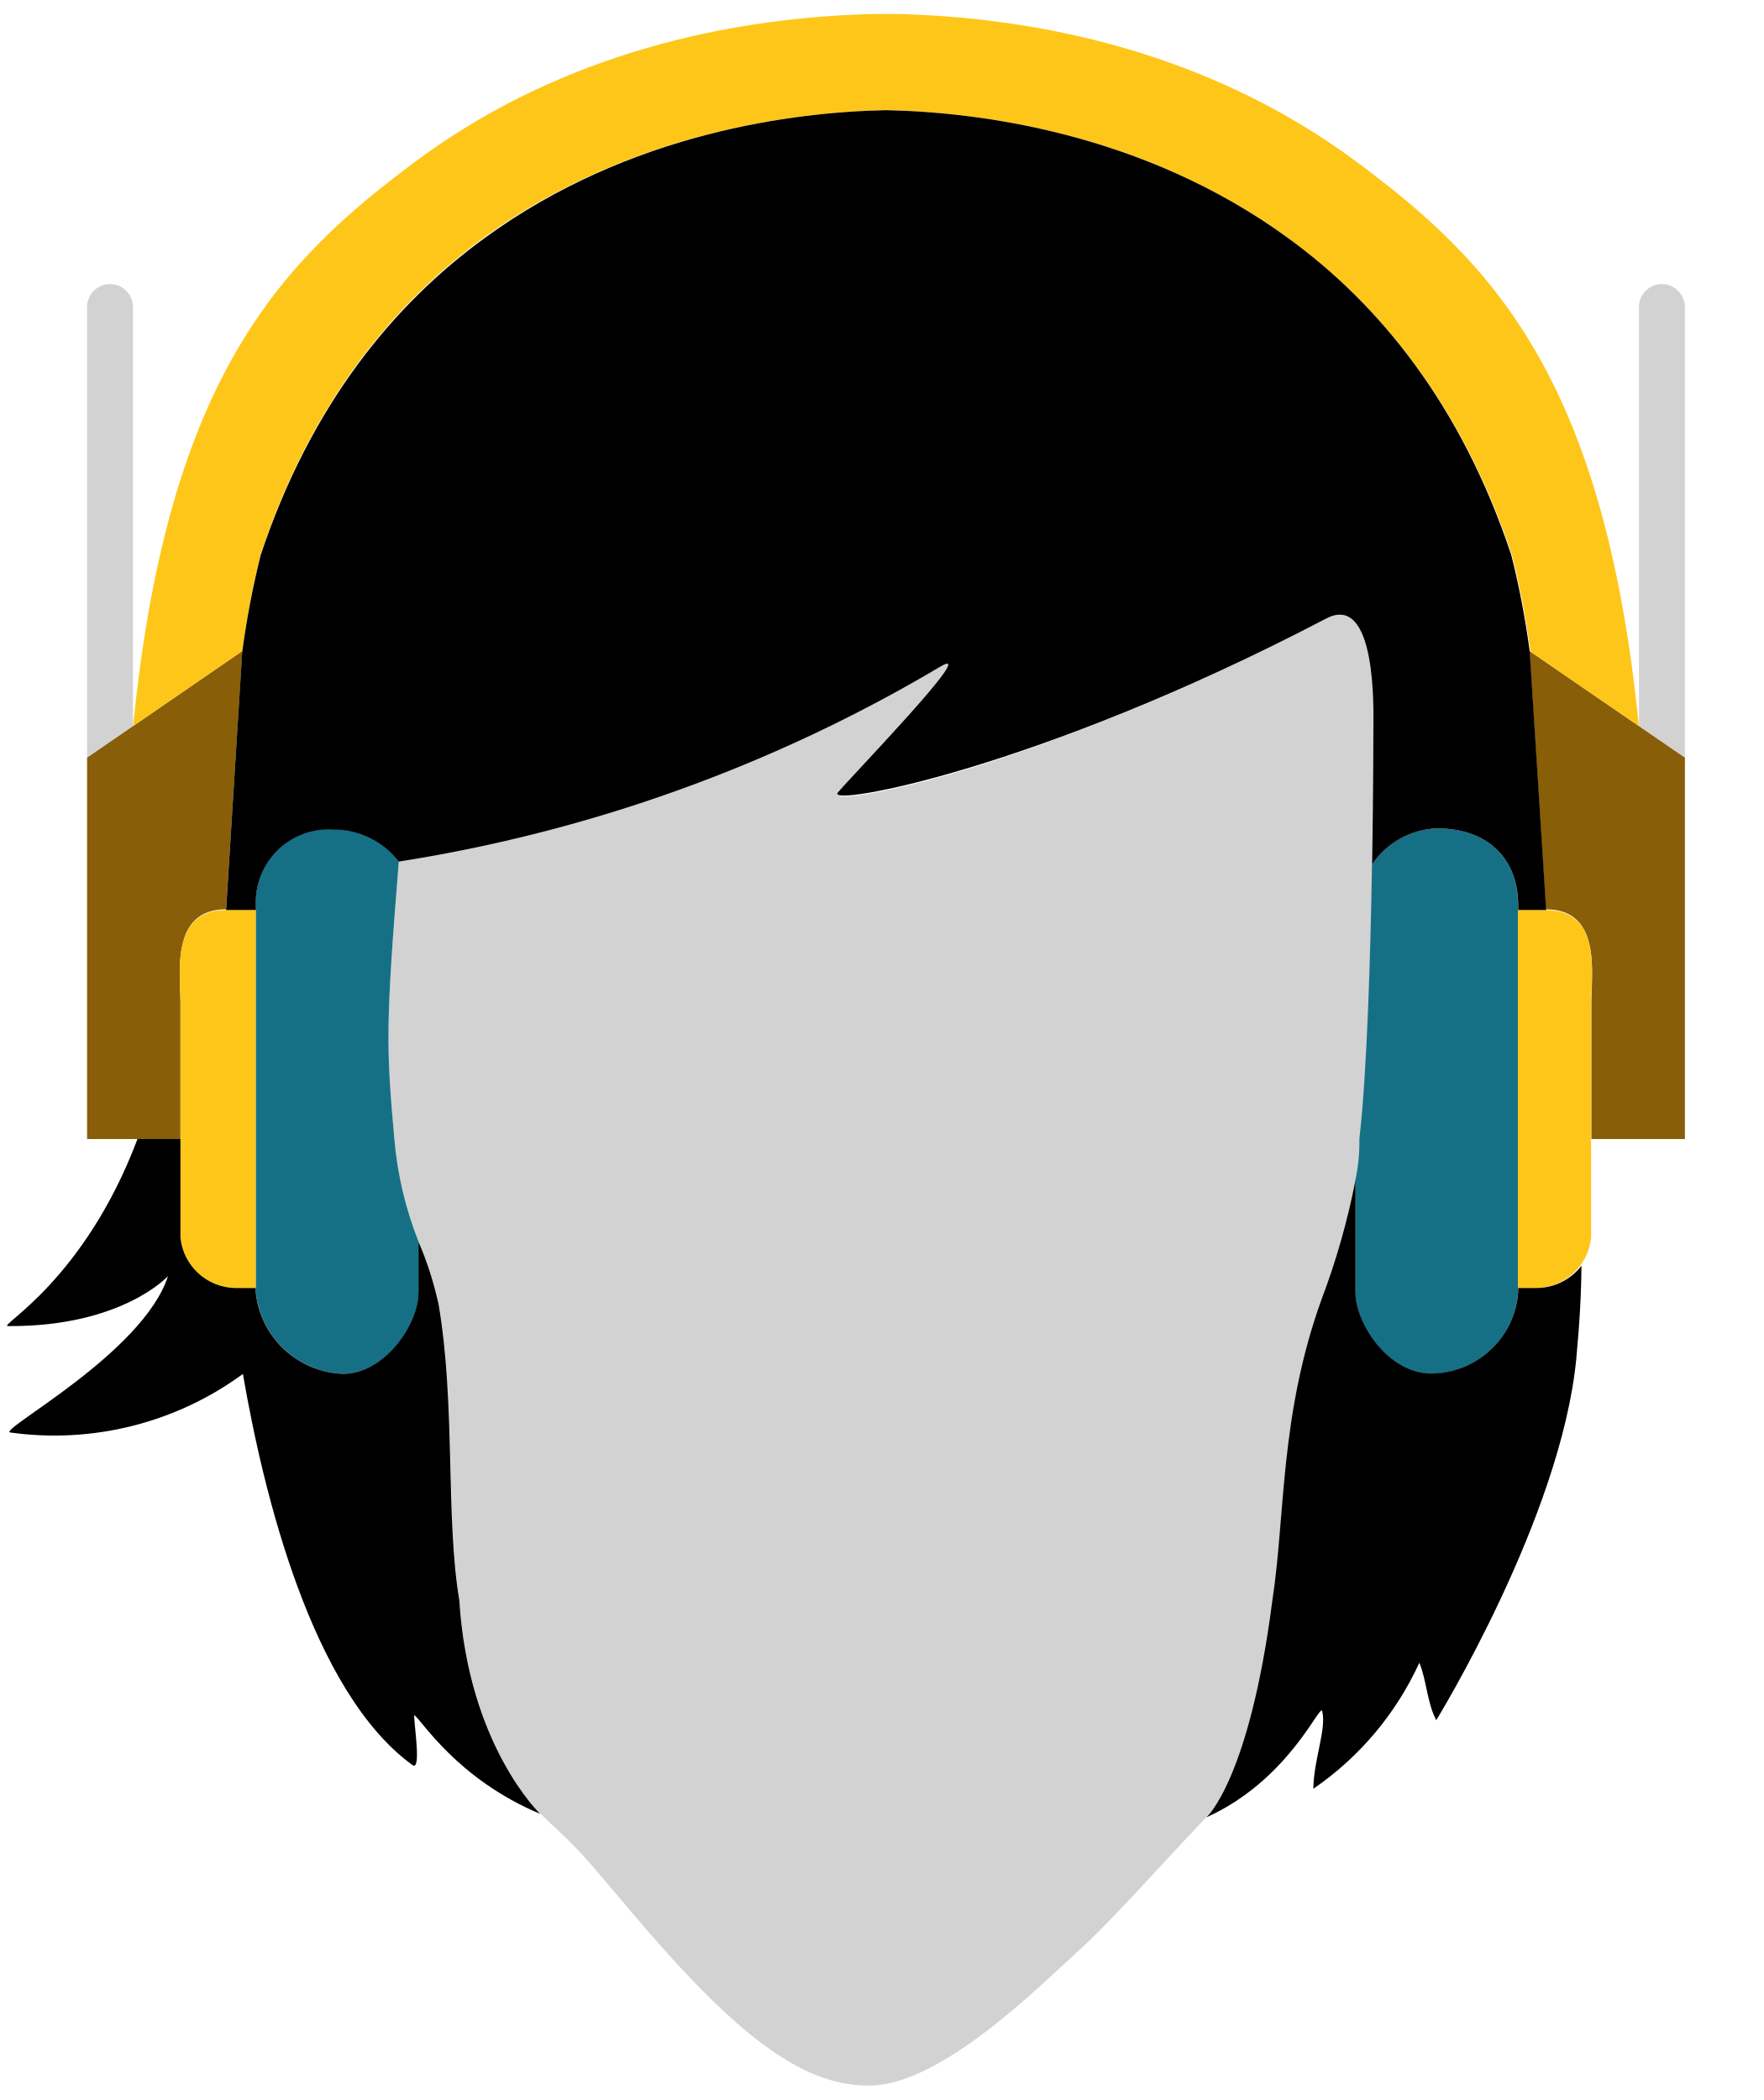
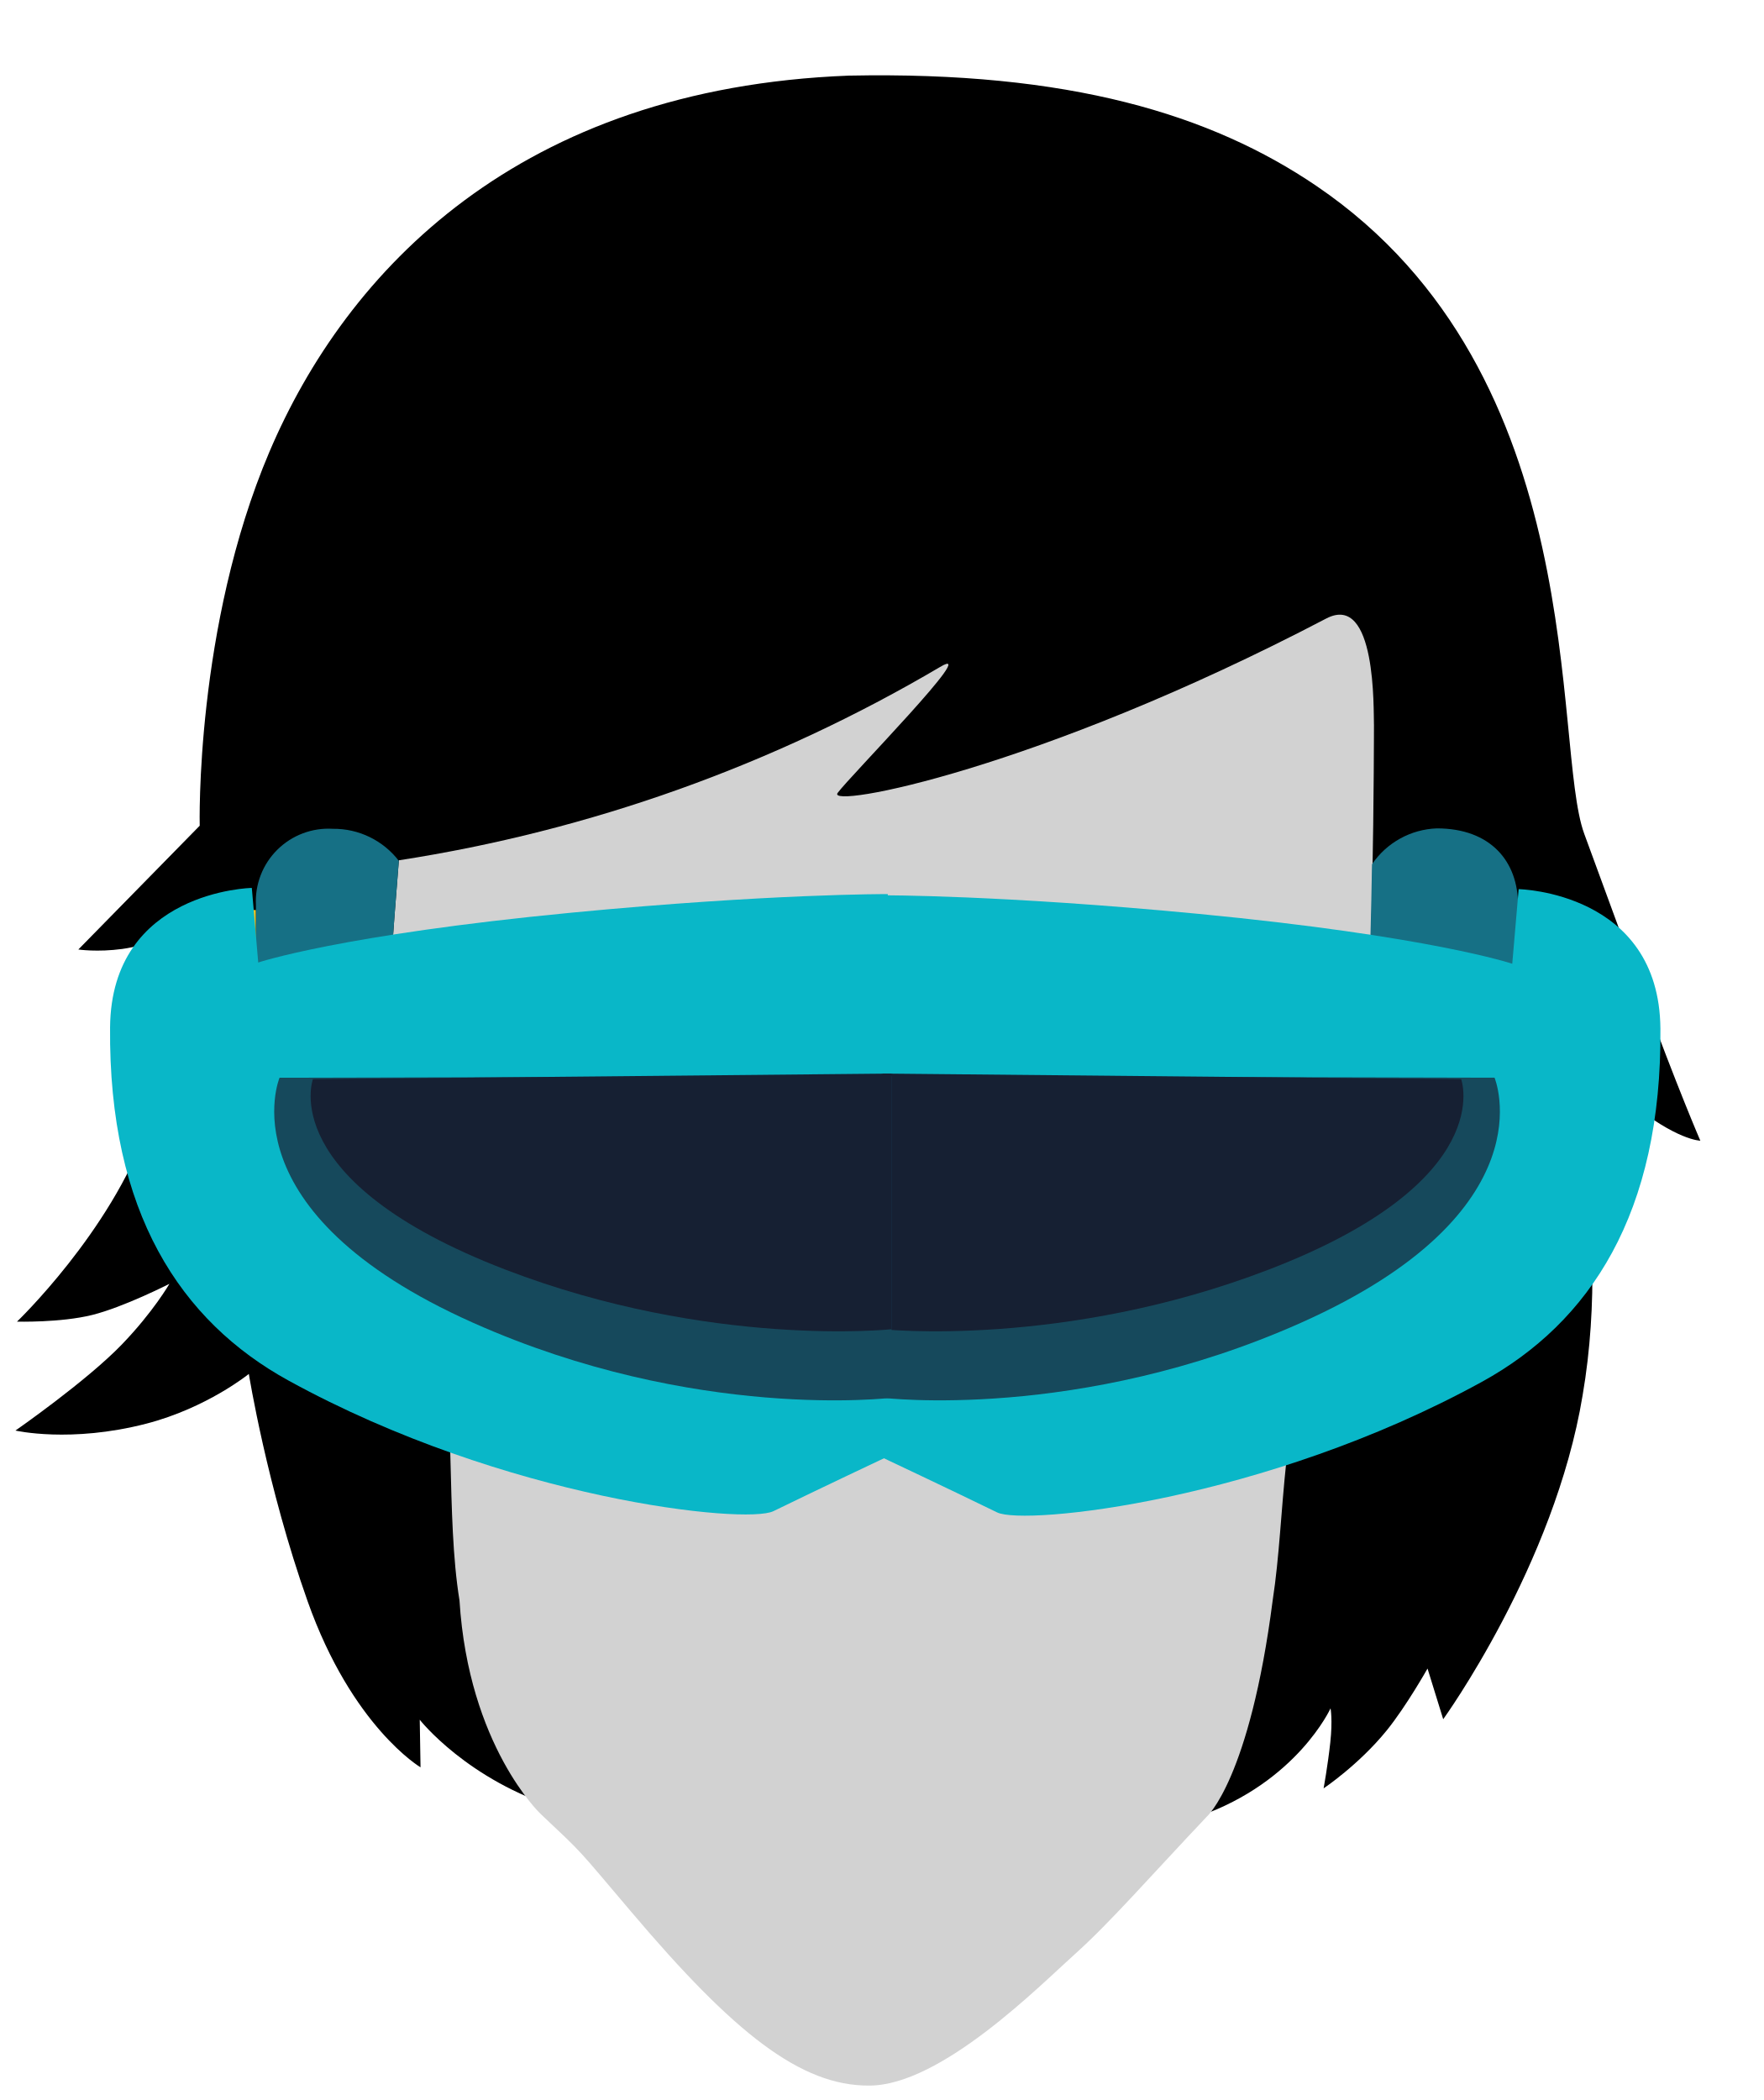
- <svg xmlns="http://www.w3.org/2000/svg" viewBox="0 0 126 150">
-   <path d="m7.86 20.29a1.64 1.64 0 0 0 -1.64 1.64v32.19l3.28-2.25v-29.94a1.65 1.65 0 0 0 -1.64-1.64z" fill="#d2d2d2" />
-   <path d="m17.31 46.5-11.09 7.62v27.24h6.67v-9.72c0-2.15-.72-6.69 3.26-6.69z" fill="#895e08" />
-   <path d="m118.71 20.29a1.64 1.64 0 0 0 -1.64 1.64v29.94l3.28 2.25v-32.19a1.65 1.65 0 0 0 -1.64-1.64z" fill="#d2d2d2" />
-   <path d="m109.25 46.5 11.1 7.62v27.24h-6.68v-9.72c0-2.15.73-6.69-3.25-6.69z" fill="#895e08" />
-   <path d="m16.15 65c-4 0-3.26 4.54-3.26 6.69v16.8a4 4 0 0 0 3.88 3.51h1.51v-27z" fill="#ffc61a" />
-   <path d="m0 0h126v150h-126z" fill="none" opacity=".6" />
-   <path d="m94.73 44.18c-20.68 10.82-35.73 13.61-34.9 12.46s10.35-10.82 7.32-9a108.83 108.83 0 0 1 -38.66 13.81c-.95 11.81-.92 13.32-.32 19.92.53 5.95 2.61 8.54 3.16 11.74 1.24 7.19.51 15.17 1.49 21.2.65 10.4 5.79 15.25 5.79 15.25 3.18 3 2.47 2.28 6.48 7 7.33 8.66 12.1 12.44 17 12.41 5.14 0 12.23-7.19 14.71-9.41s5.36-5.53 9.4-9.8c0 0 3.06-2.67 4.71-15.48.94-6.09.49-13.23 3.52-21.53 3-8.14 2.71-11.46 2.71-11.46 1-8.54 1-29.48 1-29.48-.04-1.06.2-9.52-3.41-7.63z" fill="#d2d2d2" />
-   <path d="m102.63 59.17a5.86 5.86 0 0 0 -4.63 2.56c-.11 6.62-.36 14.94-.9 19.59a13.53 13.53 0 0 1 -.29 3v8c0 2.28 2.41 5.81 5.39 5.81a6.27 6.27 0 0 0 6.23-5.81v-27.67c.01-3.1-1.94-5.48-5.8-5.48z" fill="#167085" />
-   <path d="m28.17 81.37c-.59-6.6-.63-8.11.32-19.88a5.86 5.86 0 0 0 -4.71-2.29 5.19 5.19 0 0 0 -5.5 5.45v27.67a6.5 6.5 0 0 0 6.23 5.81c3 0 5.39-3.53 5.39-5.81v-3.63a25.8 25.8 0 0 1 -1.73-7.32z" fill="#167085" />
-   <path d="m110.42 65h-2v27h1.35a4 4 0 0 0 3.88-3.58v-16.78c.02-2.15.75-6.64-3.23-6.64z" fill="#ffc61a" />
-   <path d="m109.25 46.5 7.81 5.36c-2.49-25.13-10.71-33.29-20.24-40.36-9.37-6.94-20.82-10.18-32.6-10.5h-.94-.94c-11.8.3-23.23 3.54-32.59 10.48-9.54 7.09-17.75 15.25-20.24 40.38l7.8-5.36a63.45 63.45 0 0 1 1.32-6.93c3.57-10.75 9.48-17.91 16-22.65 10.37-7.49 22.17-8.92 28.65-9.05 6.48.13 18.33 1.56 28.72 9.13 6.51 4.74 12.41 11.9 16 22.65a61.37 61.37 0 0 1 1.32 6.92z" fill="#ffc61a" />
-   <path d="m32.81 114.31c-1-6-.25-14-1.49-21.2a24.57 24.57 0 0 0 -1.43-4.42v3.63c0 2.28-2.41 5.81-5.39 5.81a6.5 6.5 0 0 1 -6.23-5.81v-.32h-1.5a4 4 0 0 1 -3.88-3.58v-7.06h-3.07c-3.82 10.14-9.97 13.35-9.26 13.36 8.15.06 11.44-3.57 11.44-3.57-1.78 5.52-12.18 11-11.27 11.17a22.79 22.79 0 0 0 16.62-4.18c1.47 8.53 4.91 22.69 12.09 27.92.68.55.14-2.81.14-3.56.55.36 3.05 4.56 9 7.06.02 0-5.12-4.85-5.77-15.25z" />
-   <path d="m109.79 92h-1.35v.3a6.27 6.27 0 0 1 -6.23 5.81c-3 0-5.39-3.53-5.39-5.81v-8a52.05 52.05 0 0 1 -2.42 8.5c-3 8.3-2.58 15.44-3.52 21.53-1.65 12.81-4.71 15.48-4.71 15.48 5.89-2.65 8.12-8.18 8.27-7.59.33 1.26-.61 3.47-.63 5.55a22 22 0 0 0 7.57-9c.52 1.23.55 2.86 1.21 4.1 0 0 8.9-14.46 10-25.8.25-2.64.36-4.81.37-6.66a4.06 4.06 0 0 1 -3.17 1.59z" />
-   <path d="m98.1 51.84s0 4.35-.09 9.89a5.86 5.86 0 0 1 4.62-2.56c3.86 0 5.81 2.38 5.81 5.48v.35h2l-1.17-18.43a61.37 61.37 0 0 0 -1.32-6.92c-3.59-10.8-9.49-17.96-15.95-22.65-10.39-7.57-22.24-9-28.72-9.13-6.48.13-18.28 1.56-28.66 9.13-6.51 4.74-12.42 11.9-16 22.65a63.45 63.45 0 0 0 -1.32 6.93l-1.15 18.42h2.13v-.3a5.19 5.19 0 0 1 5.5-5.45 5.86 5.86 0 0 1 4.71 2.29 108.83 108.83 0 0 0 38.66-13.91c3-1.81-6.53 8-7.32 9s14.22-1.63 34.9-12.45c3.61-1.89 3.37 6.57 3.37 7.66z" />
+ <svg xmlns="http://www.w3.org/2000/svg" version="1.1" width="126" height="150" viewBox="0,0,126,150">
+   <g transform="translate(-177,-105)">
+     <g data-paper-data="{&quot;isPaintingLayer&quot;:true}" fill-rule="nonzero" stroke="none" stroke-linecap="butt" stroke-linejoin="miter" stroke-miterlimit="10" stroke-dasharray="" stroke-dashoffset="0" style="mix-blend-mode: normal">
+       <path d="M191.265,163.979c0,0 -0.347,-14.184 4.976,-26.699c5.517,-12.973 17.83,-25.965 41.373,-26.878c15.747,-0.322 25.891,2.765 33.43,7.888c19.816,13.464 16.785,39.929 19.118,46.273c1.369,3.723 3.015,8.207 4.14,11.28c2.504,6.839 4.151,10.636 4.151,10.636c0,0 -1.699,-0.017 -5.069,-2.783c-1.682,-1.381 -5.071,-4.795 -5.071,-4.795c0,0 4.008,12.53 1.729,25.775c-2,12.136 -9.956,23.125 -9.956,23.125l-1.12,-3.619c0,0 -1.518,2.696 -2.913,4.418c-1.995,2.461 -4.51,4.14 -4.51,4.14c0,0 0.3,-1.638 0.477,-3.27c0.177,-1.632 0.019,-2.445 0.019,-2.445c0,0 -2.389,5.253 -9.392,7.708c-4.976,1.744 -39.879,1.232 -45.659,-0.54c-6.619,-2.029 -10.006,-6.354 -10.006,-6.354l0.056,3.398c0,0 -4.883,-2.884 -8.066,-11.863c-2.913,-8.217 -4.198,-16.236 -4.198,-16.236c0,0 -2.994,2.431 -7.318,3.551c-5.418,1.404 -9.353,0.493 -9.353,0.493c0,0 5.079,-3.529 7.609,-6.157c2.253,-2.341 3.388,-4.323 3.388,-4.323c0,0 -3.266,1.666 -5.521,2.225c-2.255,0.559 -5.364,0.475 -5.364,0.475c0,0 6.676,-6.397 9.307,-13.869c2.485,-7.055 2.688,-14.026 2.688,-14.026c0,0 -2.671,1.03 -4.468,1.274c-1.797,0.244 -3.146,0.04 -3.146,0.04z" fill="#000000" stroke-width="1.5" />
+       <path d="M195.28,170v27h-1.51c-1.985,-0.045 -3.637,-1.539 -3.88,-3.51v-16.8c0,-2.15 -0.74,-6.69 3.26,-6.69z" fill="#ffc61a" stroke-width="1" />
+       <path d="M177,105h126v150h-126z" fill="none" stroke-width="1" opacity="0.6" />
+       <path d="M275.14,156.81c0,0 0,20.94 -1,29.48c0,0 0.29,3.32 -2.71,11.46c-3.03,8.3 -2.58,15.44 -3.52,21.53c-1.65,12.81 -4.71,15.48 -4.71,15.48c-4.04,4.27 -6.92,7.58 -9.4,9.8c-2.48,2.22 -9.57,9.41 -14.71,9.41c-4.9,0.03 -9.67,-3.75 -17,-12.41c-4.01,-4.72 -3.3,-4 -6.48,-7c0,0 -5.14,-4.85 -5.79,-15.25c-0.98,-6.03 -0.25,-14.01 -1.49,-21.2c-0.55,-3.2 -2.63,-5.79 -3.16,-11.74c-0.6,-6.6 -0.63,-8.11 0.32,-19.92c13.646,-2.109 26.766,-6.796 38.66,-13.81c3.03,-1.82 -6.49,7.85 -7.32,9c-0.83,1.15 14.22,-1.64 34.9,-12.46c3.61,-1.89 3.37,6.57 3.41,7.63z" fill="#d2d2d2" stroke-width="1" />
+       <path d="M285.43,169.65v27.67c-0.24,3.267 -2.955,5.798 -6.23,5.81c-2.98,0 -5.39,-3.53 -5.39,-5.81v-8c0.208,-0.986 0.305,-1.992 0.29,-3c0.54,-4.65 0.79,-12.97 0.9,-19.59c1.048,-1.541 2.767,-2.492 4.63,-2.56c3.86,0 5.81,2.38 5.8,5.48z" fill="#167085" stroke-width="1" />
+       <path d="M206.9,193.69v3.63c0,2.28 -2.39,5.81 -5.39,5.81c-3.233,-0.116 -5.889,-2.593 -6.23,-5.81v-27.67c-0.077,-1.476 0.48,-2.916 1.53,-3.956c1.05,-1.041 2.494,-1.584 3.97,-1.494c1.843,-0.02 3.587,0.829 4.71,2.29c-0.95,11.77 -0.91,13.28 -0.32,19.88c0.216,2.511 0.799,4.978 1.73,7.32z" fill="#167085" stroke-width="1" />
+       <g stroke-width="0">
+         <path d="M240.049,209.121v-40.17c0,0 8.422,-0.034 22.564,1.325c16.554,1.591 22.405,3.563 22.405,3.563l0.458,-5.329c0,0 10.038,0.19 10.125,9.959c0.118,13.205 -5.037,20.999 -12.759,25.238c-15.511,8.514 -32.664,10.278 -34.616,9.324c-3.264,-1.595 -8.176,-3.91 -8.176,-3.91z" data-paper-data="{&quot;index&quot;:null}" fill="#09b7c8" />
+         <path d="M232.237,212.943c-1.952,0.954 -19.105,-0.81 -34.616,-9.324c-7.722,-4.239 -12.877,-12.032 -12.759,-25.238c0.087,-9.769 10.125,-9.959 10.125,-9.959l0.458,5.329c0,0 5.851,-1.972 22.405,-3.563c14.142,-1.359 22.564,-1.325 22.564,-1.325v40.17c0,0 -4.912,2.316 -8.176,3.91z" fill="#09b7c8" />
+         <path d="M240.043,204.84v-22.963l43.711,0.103c0,0 3.985,9.55 -13.811,17.496c-15.879,7.09 -29.9,5.364 -29.9,5.364z" fill="#16495c" />
+         <path d="M240.043,199.946v-18.263l41.325,0.4c0,0 2.694,7.278 -13.731,13.597c-14.655,5.639 -27.595,4.266 -27.595,4.266z" fill="#162033" />
+         <path d="M210.778,199.477c-17.796,-7.946 -13.811,-17.496 -13.811,-17.496l43.711,-0.103v22.963c0,0 -14.021,1.726 -29.9,-5.364z" data-paper-data="{&quot;index&quot;:null}" fill="#16495c" />
+         <path d="M213.083,195.68c-16.424,-6.32 -13.731,-13.597 -13.731,-13.597l41.325,-0.4v18.263c0,0 -12.94,1.373 -27.595,-4.266z" data-paper-data="{&quot;index&quot;:null}" fill="#162033" />
+       </g>
+     </g>
+   </g>
</svg>
